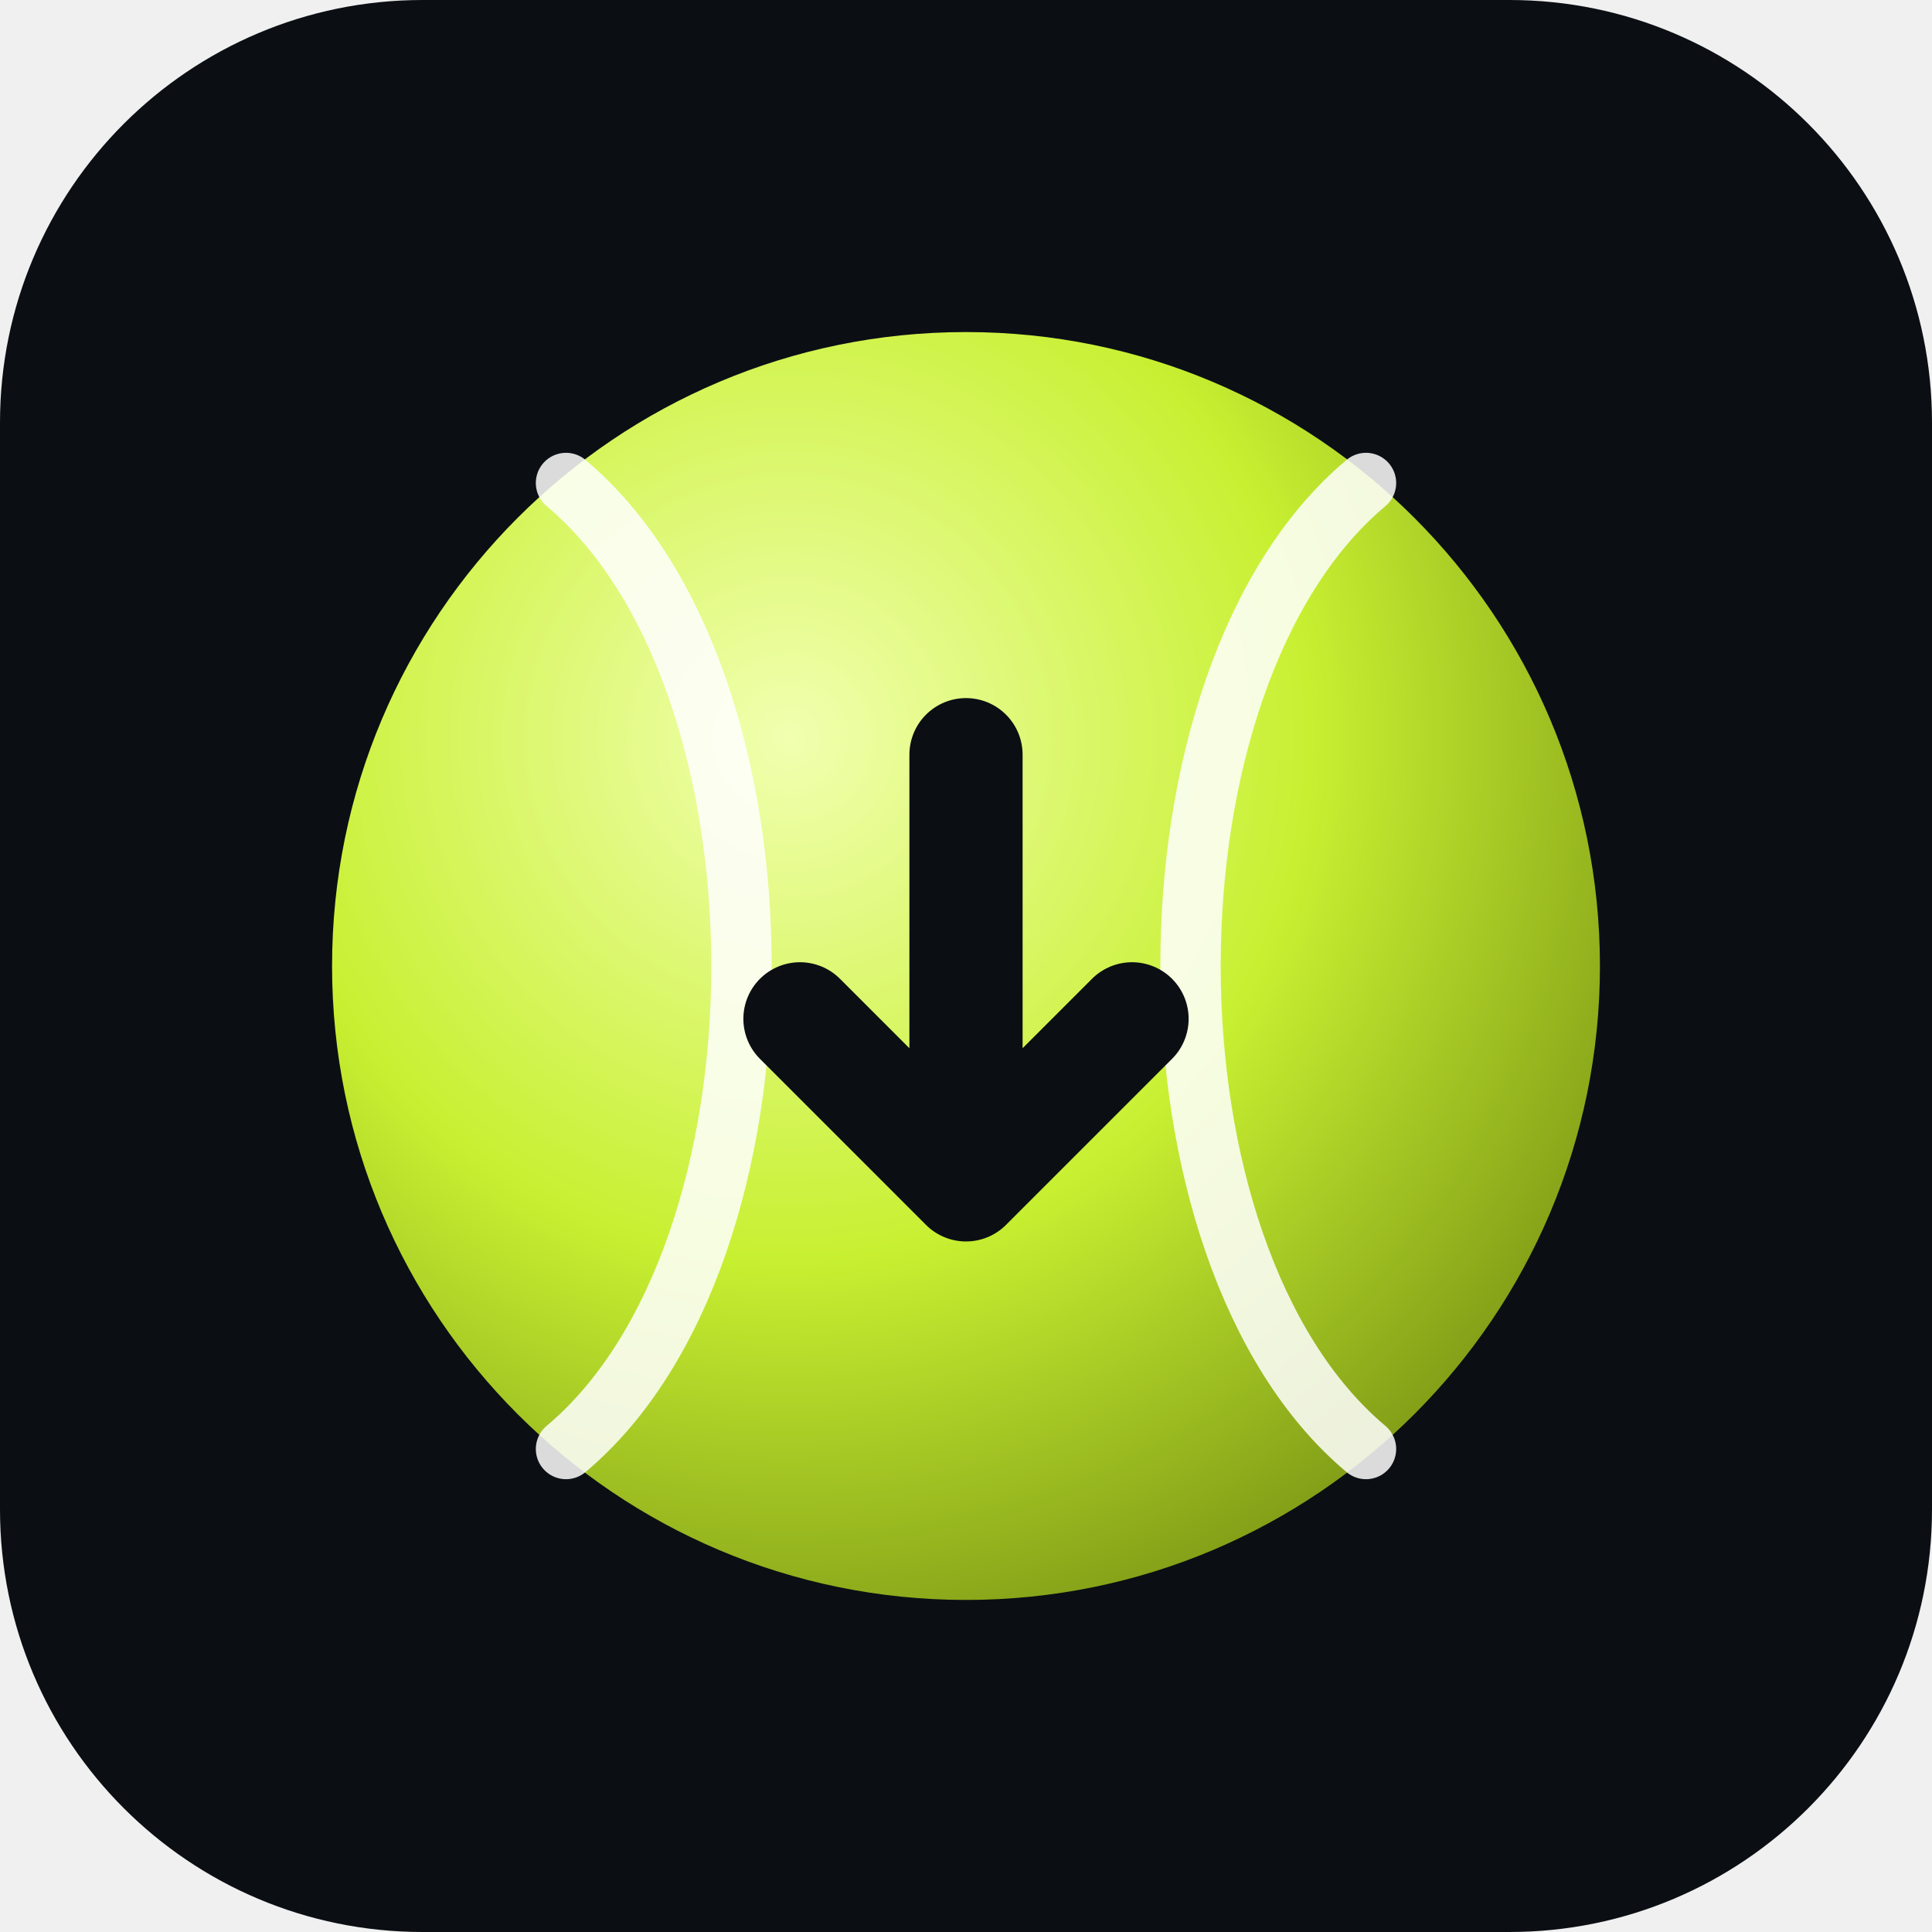
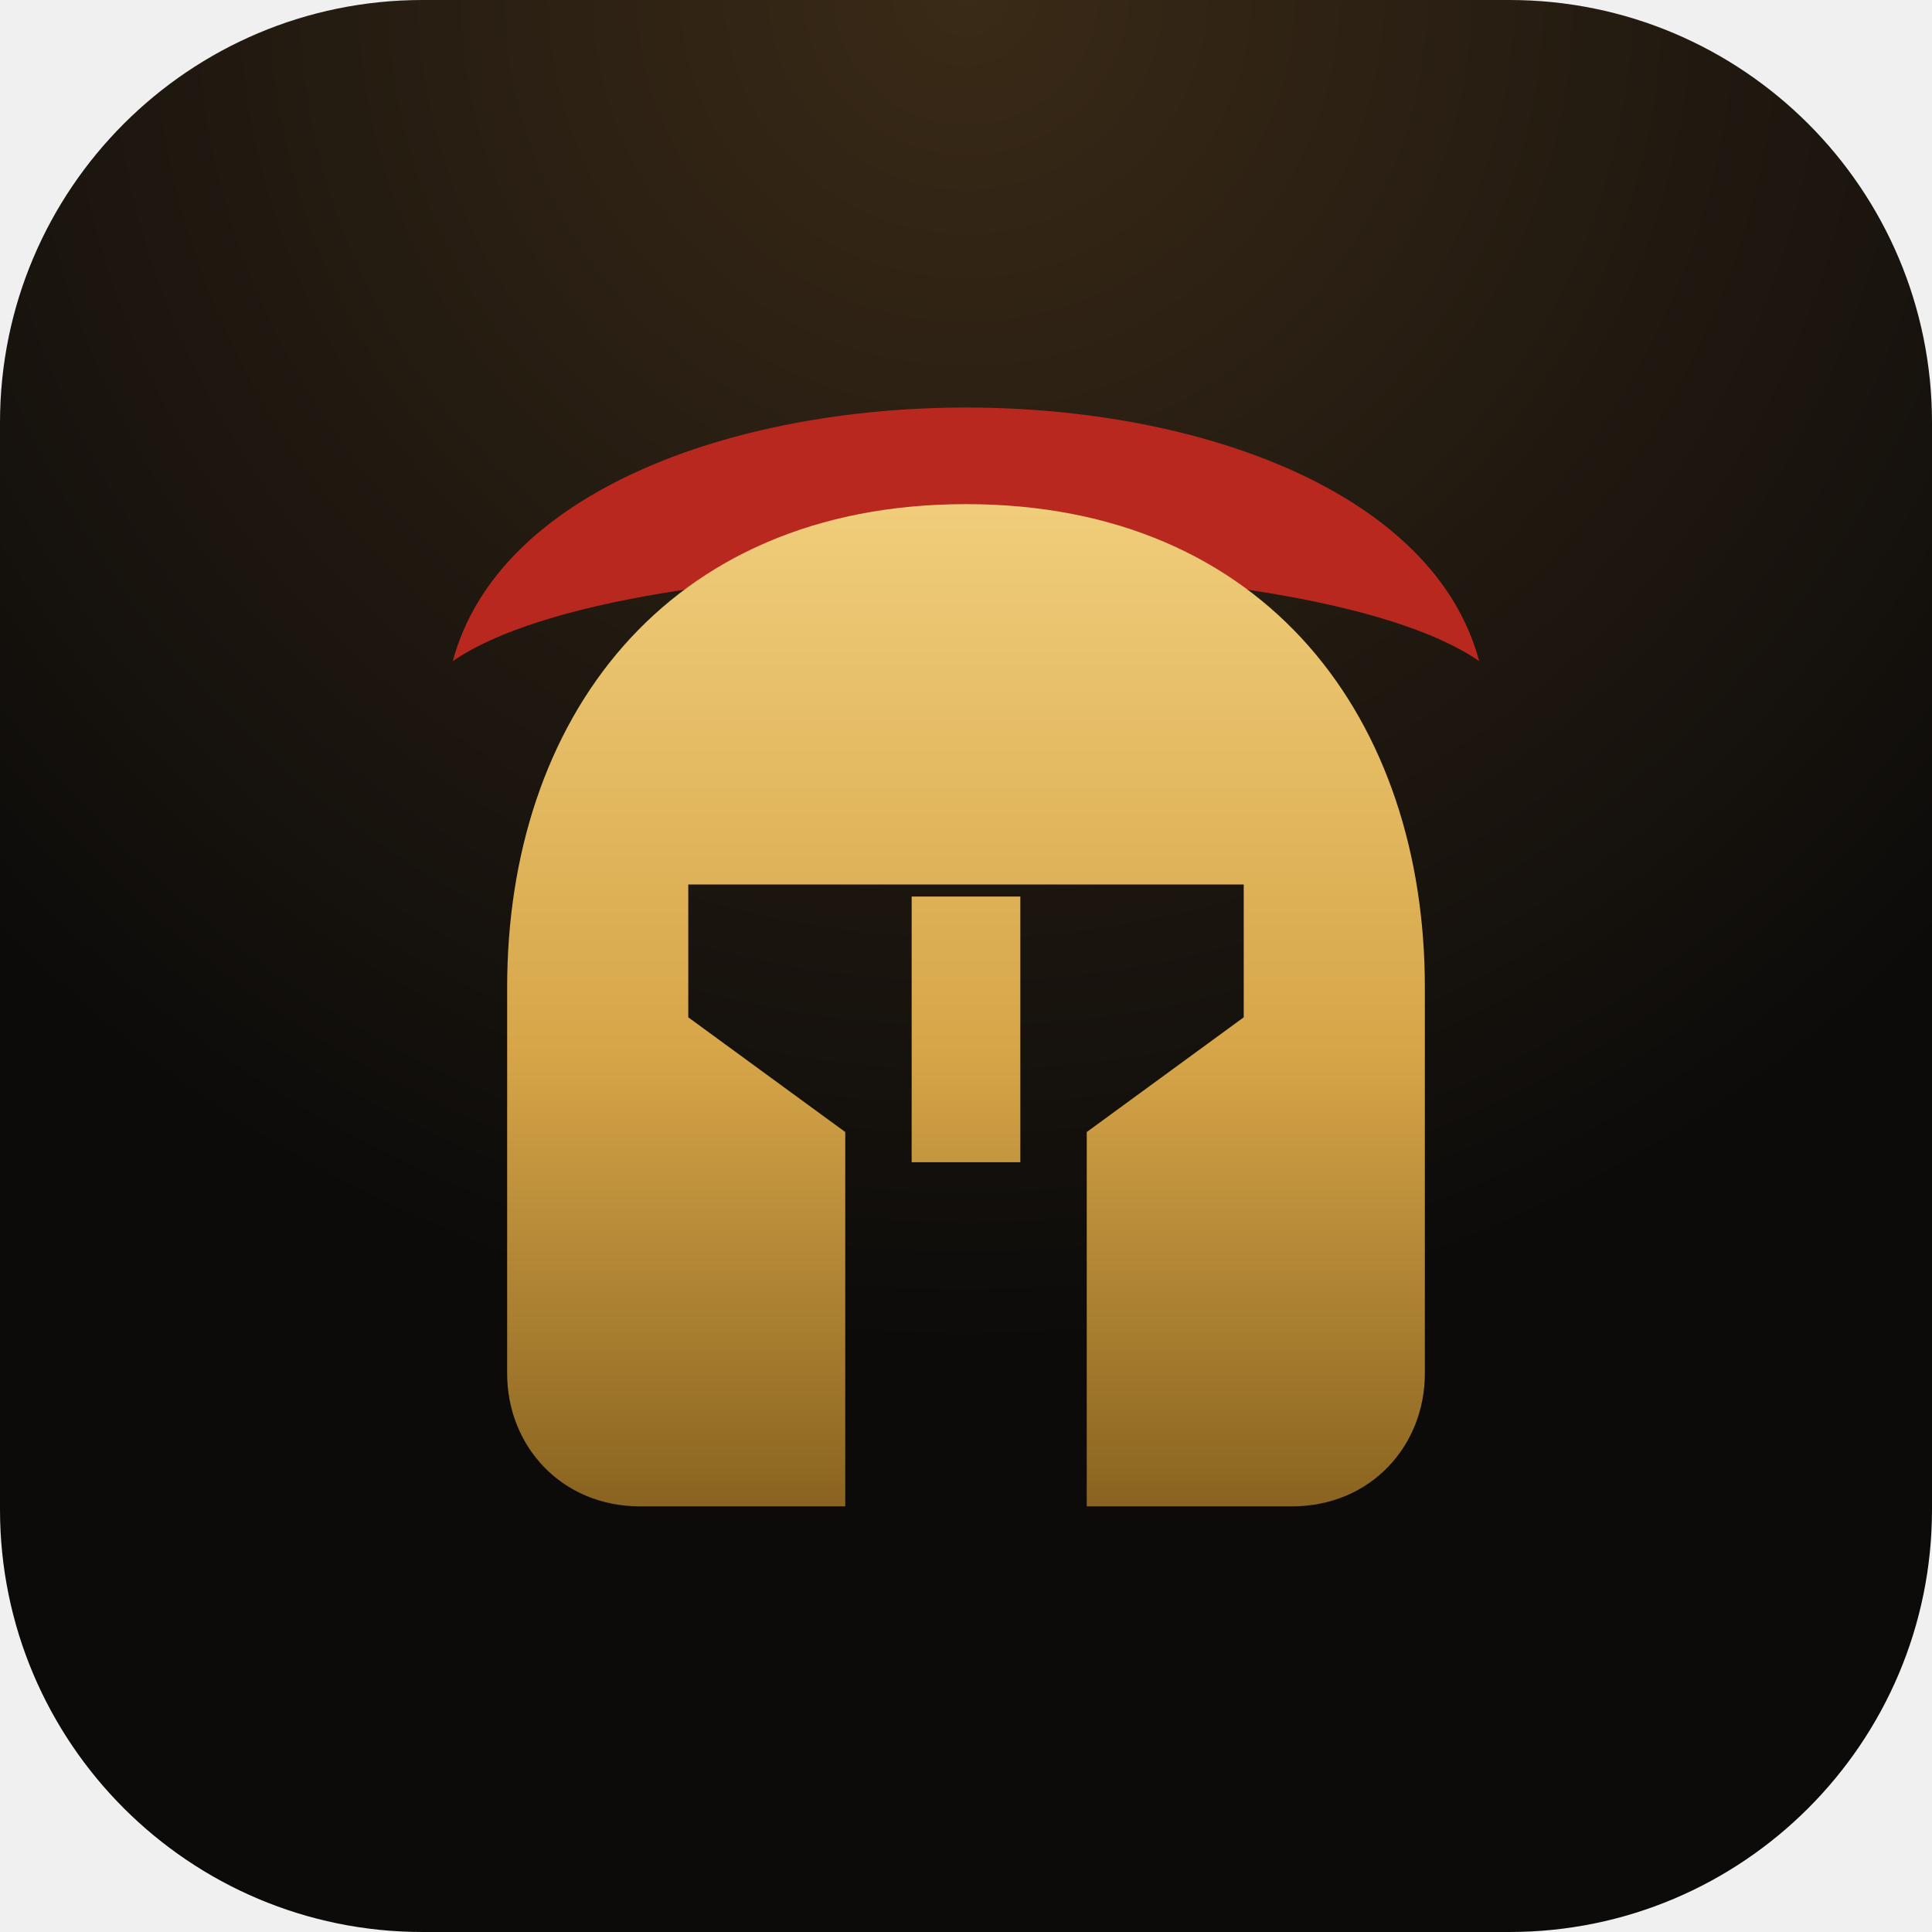
<svg xmlns="http://www.w3.org/2000/svg" viewBox="0 0 512 512">
  <defs>
-     <radialGradient id="b" cx="0.36" cy="0.32" r="0.75">
-       <stop offset="0" stop-color="#f1ffb0" />
-       <stop offset="0.55" stop-color="#c8f031" />
-       <stop offset="1" stop-color="#7f9a16" />
+     <radialGradient id="bg" cx=".5" cy="0" r="1">
+       <stop offset="0" stop-color="#3a2a17" />
+       <stop offset=".7" stop-color="#0c0b0a" />
    </radialGradient>
+     <linearGradient id="br" x1="0" y1="0" x2="0" y2="1">
+       <stop offset="0" stop-color="#f0cd7a" />
+       <stop offset=".55" stop-color="#d6a548" />
+       <stop offset="1" stop-color="#8a6420" />
+     </linearGradient>
  </defs>
-   <rect width="512" height="512" rx="112" fill="#0b0f14" />
-   <circle cx="256" cy="256" r="168" fill="url(#b)" />
-   <path d="M150 128c62 52 62 204 0 256M362 128c-62 52-62 204 0 256" fill="none" stroke="#fff" stroke-opacity=".85" stroke-width="16" stroke-linecap="round" />
-   <path d="M256 200v112M212 270l44 44 44-44" fill="none" stroke="#0b0f14" stroke-width="30" stroke-linecap="round" stroke-linejoin="round" />
+   <rect width="512" height="512" rx="112" fill="url(#bg)" />
+   <g transform="translate(64 60) scale(16)">
+     <path d="M3.5 7.2C5 1.6 19 1.6 20.5 7.2 17.6 5.2 6.4 5.2 3.5 7.2Z" fill="#b8281f" />
+     <path fill-rule="evenodd" fill="url(#br)" d="M12 4.6c-5 0-7.6 3.6-7.6 8V19c0 1.2.9 2.2 2.2 2.2H10v-6.2l-2.6-1.9v-2.2h9.2v2.2L14 15v6.2h3.4c1.3 0 2.2-1 2.2-2.2v-6.4c0-4.4-2.6-8-7.6-8Zm-.9 6.5h1.8v4.4h-1.8z" />
+   </g>
</svg>
